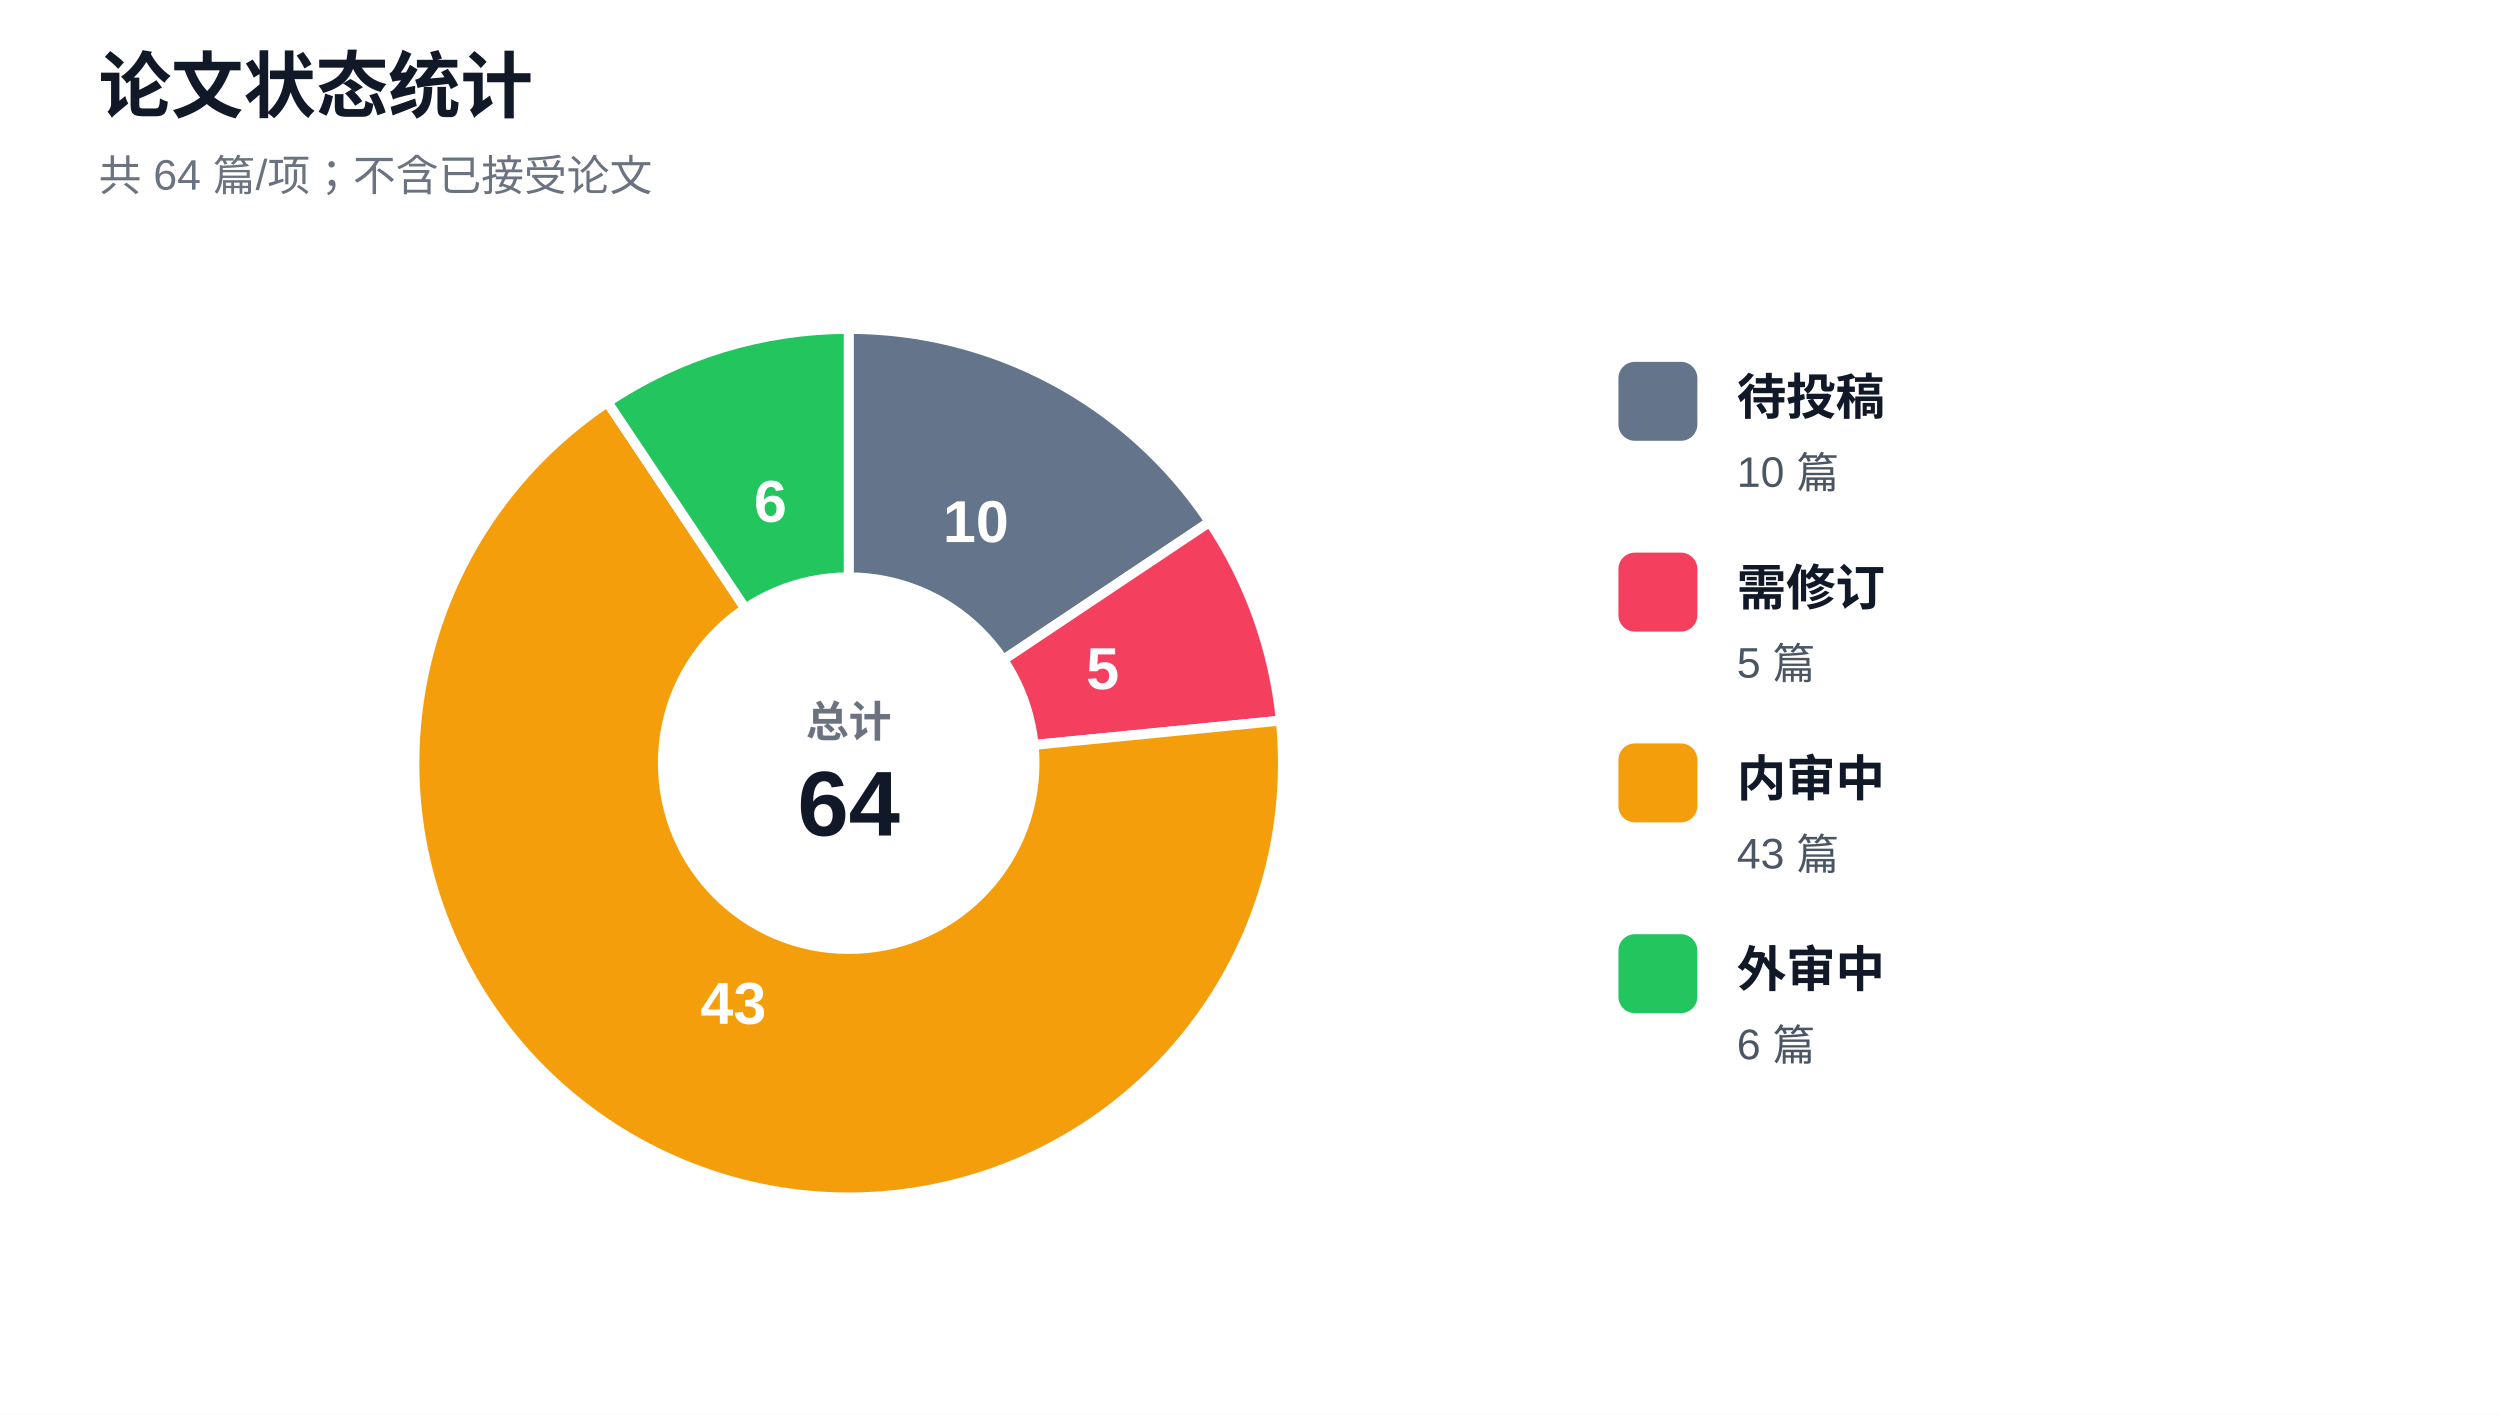
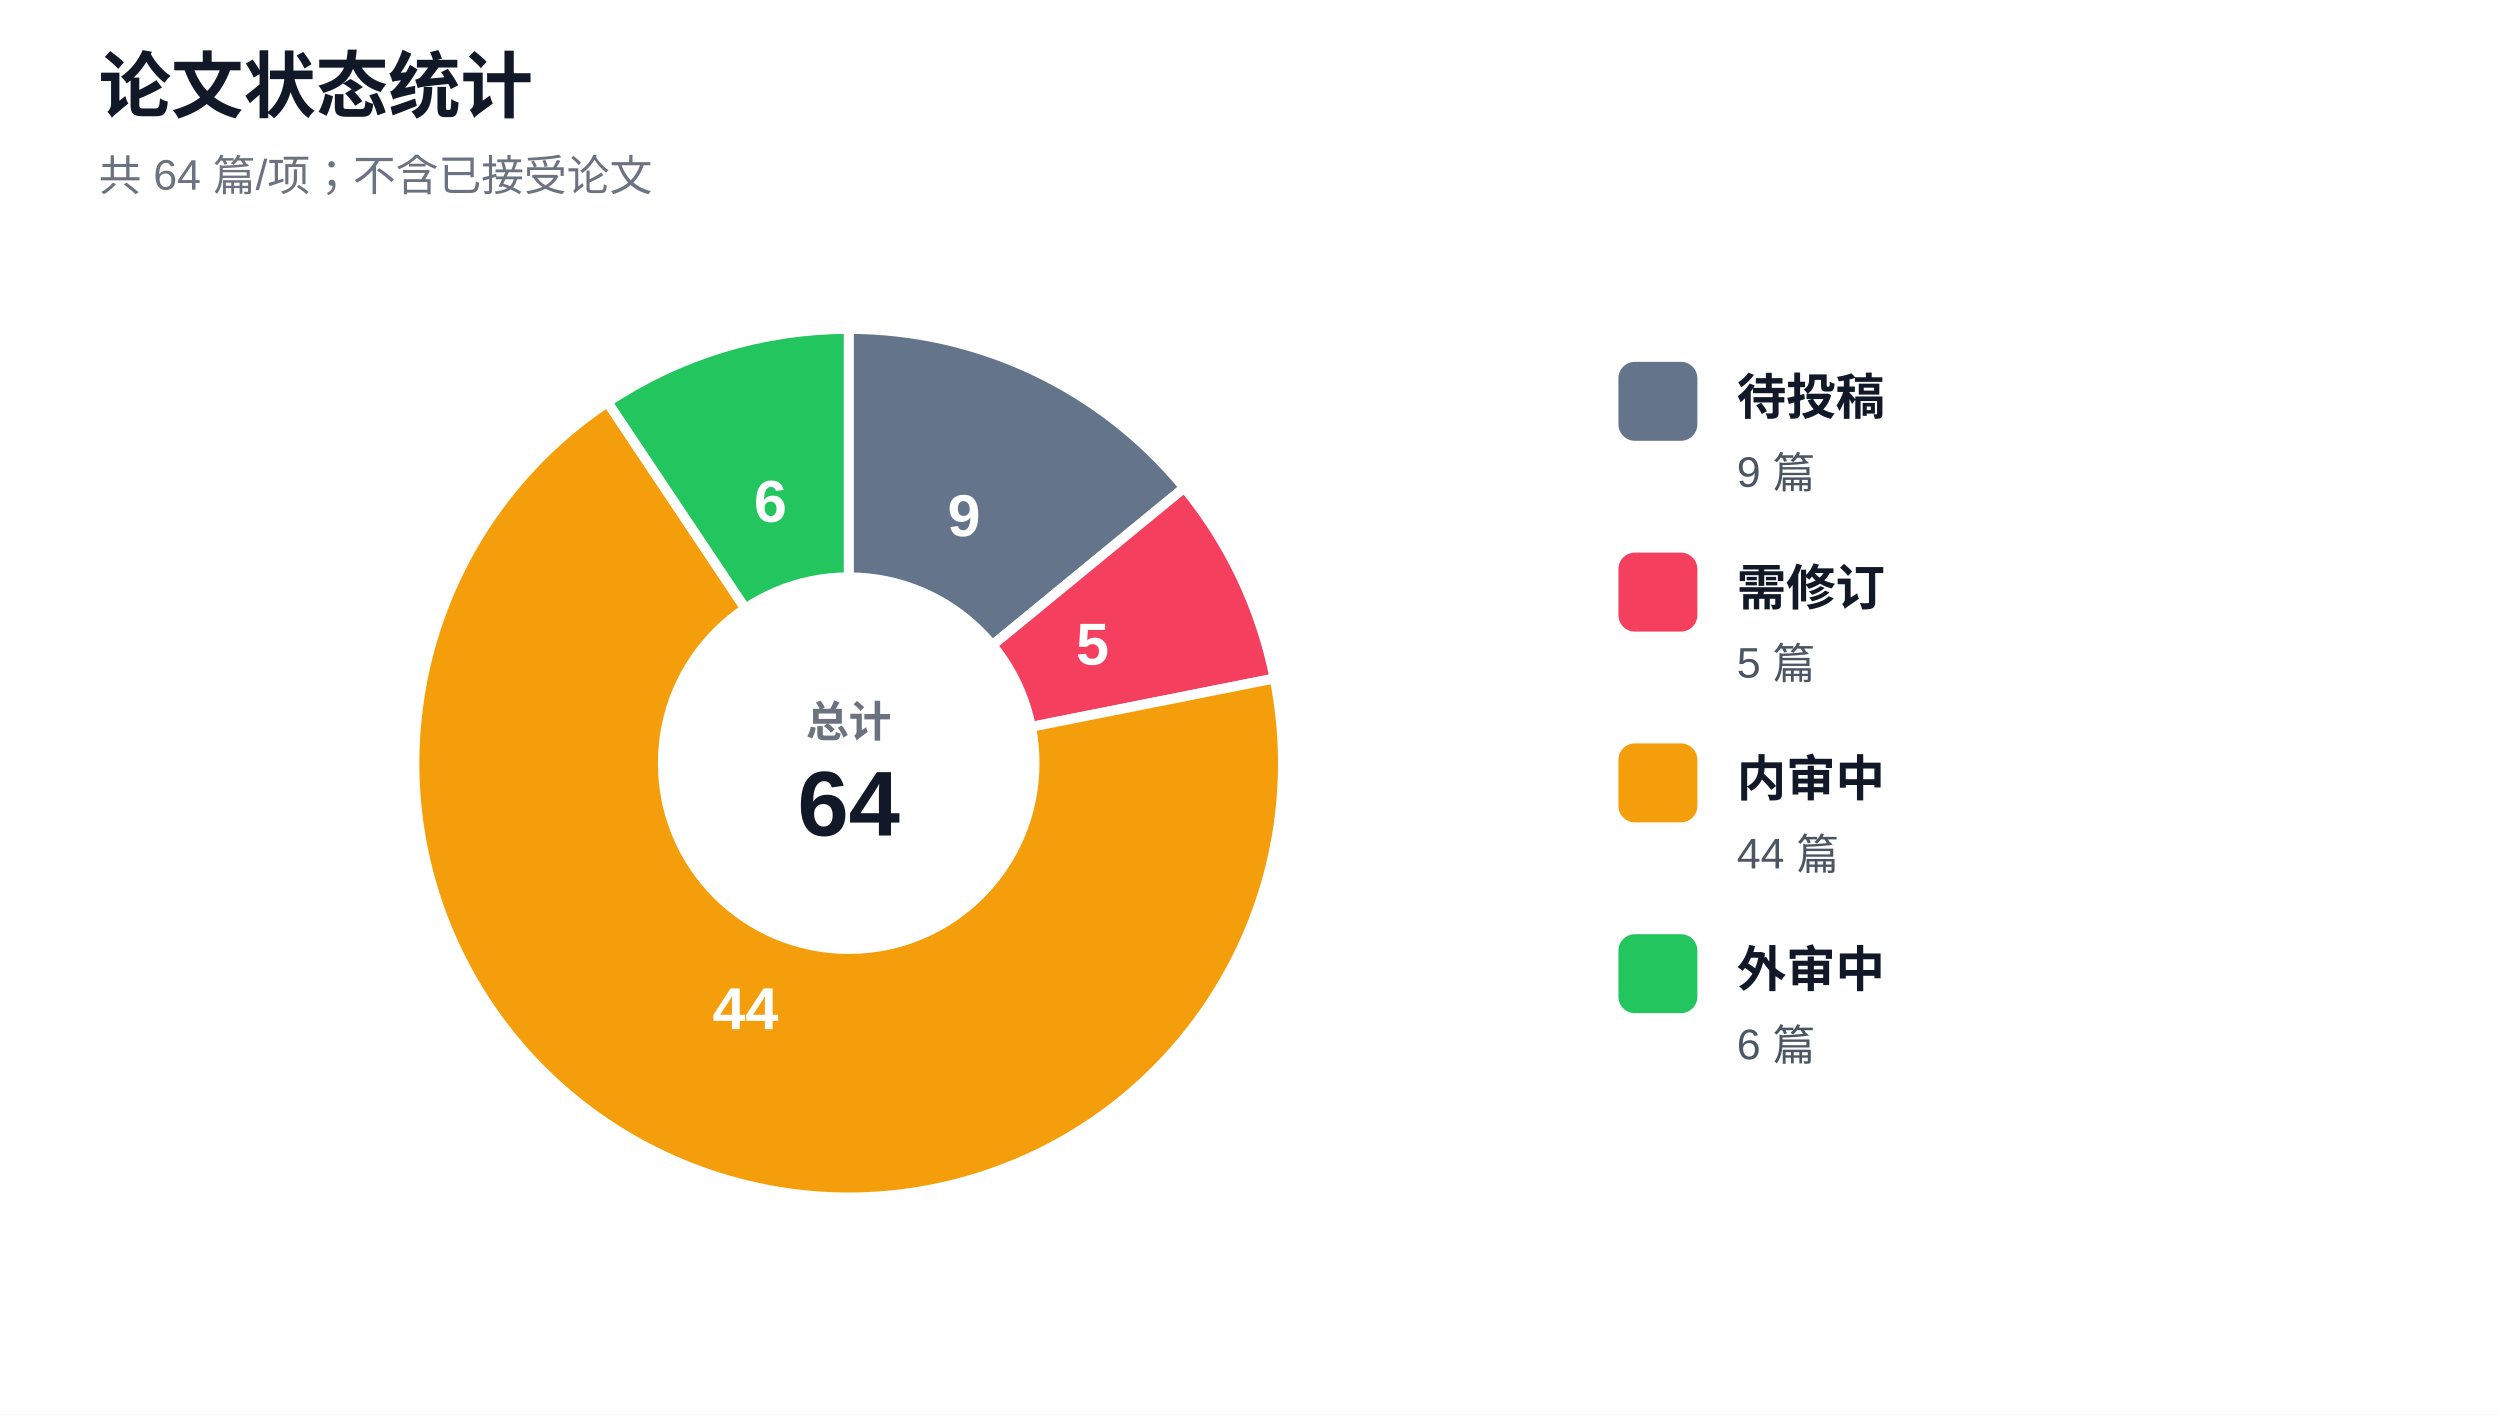
<svg xmlns="http://www.w3.org/2000/svg" width="760" height="430" viewBox="0 0 760 430" role="img" aria-labelledby="title desc">
  <rect width="760" height="430" fill="#ffffff" />
  <text x="30" y="34" fill="#111827" font-family="Arial, Microsoft YaHei, sans-serif" font-size="22" font-weight="700">论文状态统计</text>
  <text x="30" y="58" fill="#6b7280" font-family="Arial, Microsoft YaHei, sans-serif" font-size="13">共 64 篇/项；不含已接受论文</text>
  <g font-family="Arial, Microsoft YaHei, sans-serif">
-     <path d="M 258 232 L 258 100 A 132 132 0 0 1 367.754 158.665 Z" fill="#64748b" stroke="#ffffff" stroke-width="3" />
-     <text x="296.655" y="159.682" fill="#ffffff" font-size="18" font-weight="800" text-anchor="middle" dominant-baseline="middle">10</text>
-     <path d="M 258 232 L 367.754 158.665 A 132 132 0 0 1 389.364 219.062 Z" fill="#f43f5e" stroke="#ffffff" stroke-width="3" />
-     <text x="335.207" y="204.375" fill="#ffffff" font-size="18" font-weight="800" text-anchor="middle" dominant-baseline="middle">5</text>
-     <path d="M 258 232 L 389.364 219.062 A 132 132 0 1 1 184.665 122.246 Z" fill="#f59e0b" stroke="#ffffff" stroke-width="3" />
-     <text x="222.94" y="306.127" fill="#ffffff" font-size="18" font-weight="800" text-anchor="middle" dominant-baseline="middle">43</text>
+     <path d="M 258 232 L 258 100 A 132 132 0 0 1 360.037 148.26 Z" fill="#64748b" stroke="#ffffff" stroke-width="3" />
+     <text x="293.06" y="157.873" fill="#ffffff" font-size="18" font-weight="800" text-anchor="middle" dominant-baseline="middle">9</text>
+     <path d="M 258 232 L 360.037 148.26 A 132 132 0 0 1 387.464 206.248 Z" fill="#f43f5e" stroke="#ffffff" stroke-width="3" />
+     <text x="332.127" y="196.94" fill="#ffffff" font-size="18" font-weight="800" text-anchor="middle" dominant-baseline="middle">5</text>
+     <path d="M 258 232 L 387.464 206.248 A 132 132 0 1 1 184.665 122.246 Z" fill="#f59e0b" stroke="#ffffff" stroke-width="3" />
+     <text x="226.62" y="307.758" fill="#ffffff" font-size="18" font-weight="800" text-anchor="middle" dominant-baseline="middle">44</text>
    <path d="M 258 232 L 184.665 122.246 A 132 132 0 0 1 258 100 Z" fill="#22c55e" stroke="#ffffff" stroke-width="3" />
    <text x="234.197" y="153.531" fill="#ffffff" font-size="18" font-weight="800" text-anchor="middle" dominant-baseline="middle">6</text>
    <circle cx="258" cy="232" r="58" fill="#ffffff" />
    <text x="258" y="224" fill="#6b7280" font-size="13" font-weight="700" text-anchor="middle">总计</text>
    <text x="258" y="254" fill="#111827" font-size="28" font-weight="700" text-anchor="middle">64</text>
  </g>
  <g font-family="Arial, Microsoft YaHei, sans-serif">
    <rect x="492" y="110" width="24" height="24" rx="5" fill="#64748b" />
    <text x="528" y="126" fill="#111827" font-size="15" font-weight="700">待投稿</text>
-     <text x="528" y="148" fill="#4b5563" font-size="13">10 篇</text>
+     <text x="528" y="148" fill="#4b5563" font-size="13">9 篇</text>
    <rect x="492" y="168" width="24" height="24" rx="5" fill="#f43f5e" />
    <text x="528" y="184" fill="#111827" font-size="15" font-weight="700">需修订</text>
    <text x="528" y="206" fill="#4b5563" font-size="13">5 篇</text>
    <rect x="492" y="226" width="24" height="24" rx="5" fill="#f59e0b" />
    <text x="528" y="242" fill="#111827" font-size="15" font-weight="700">内审中</text>
-     <text x="528" y="264" fill="#4b5563" font-size="13">43 篇</text>
+     <text x="528" y="264" fill="#4b5563" font-size="13">44 篇</text>
    <rect x="492" y="284" width="24" height="24" rx="5" fill="#22c55e" />
    <text x="528" y="300" fill="#111827" font-size="15" font-weight="700">外审中</text>
    <text x="528" y="322" fill="#4b5563" font-size="13">6 篇</text>
  </g>
</svg>
